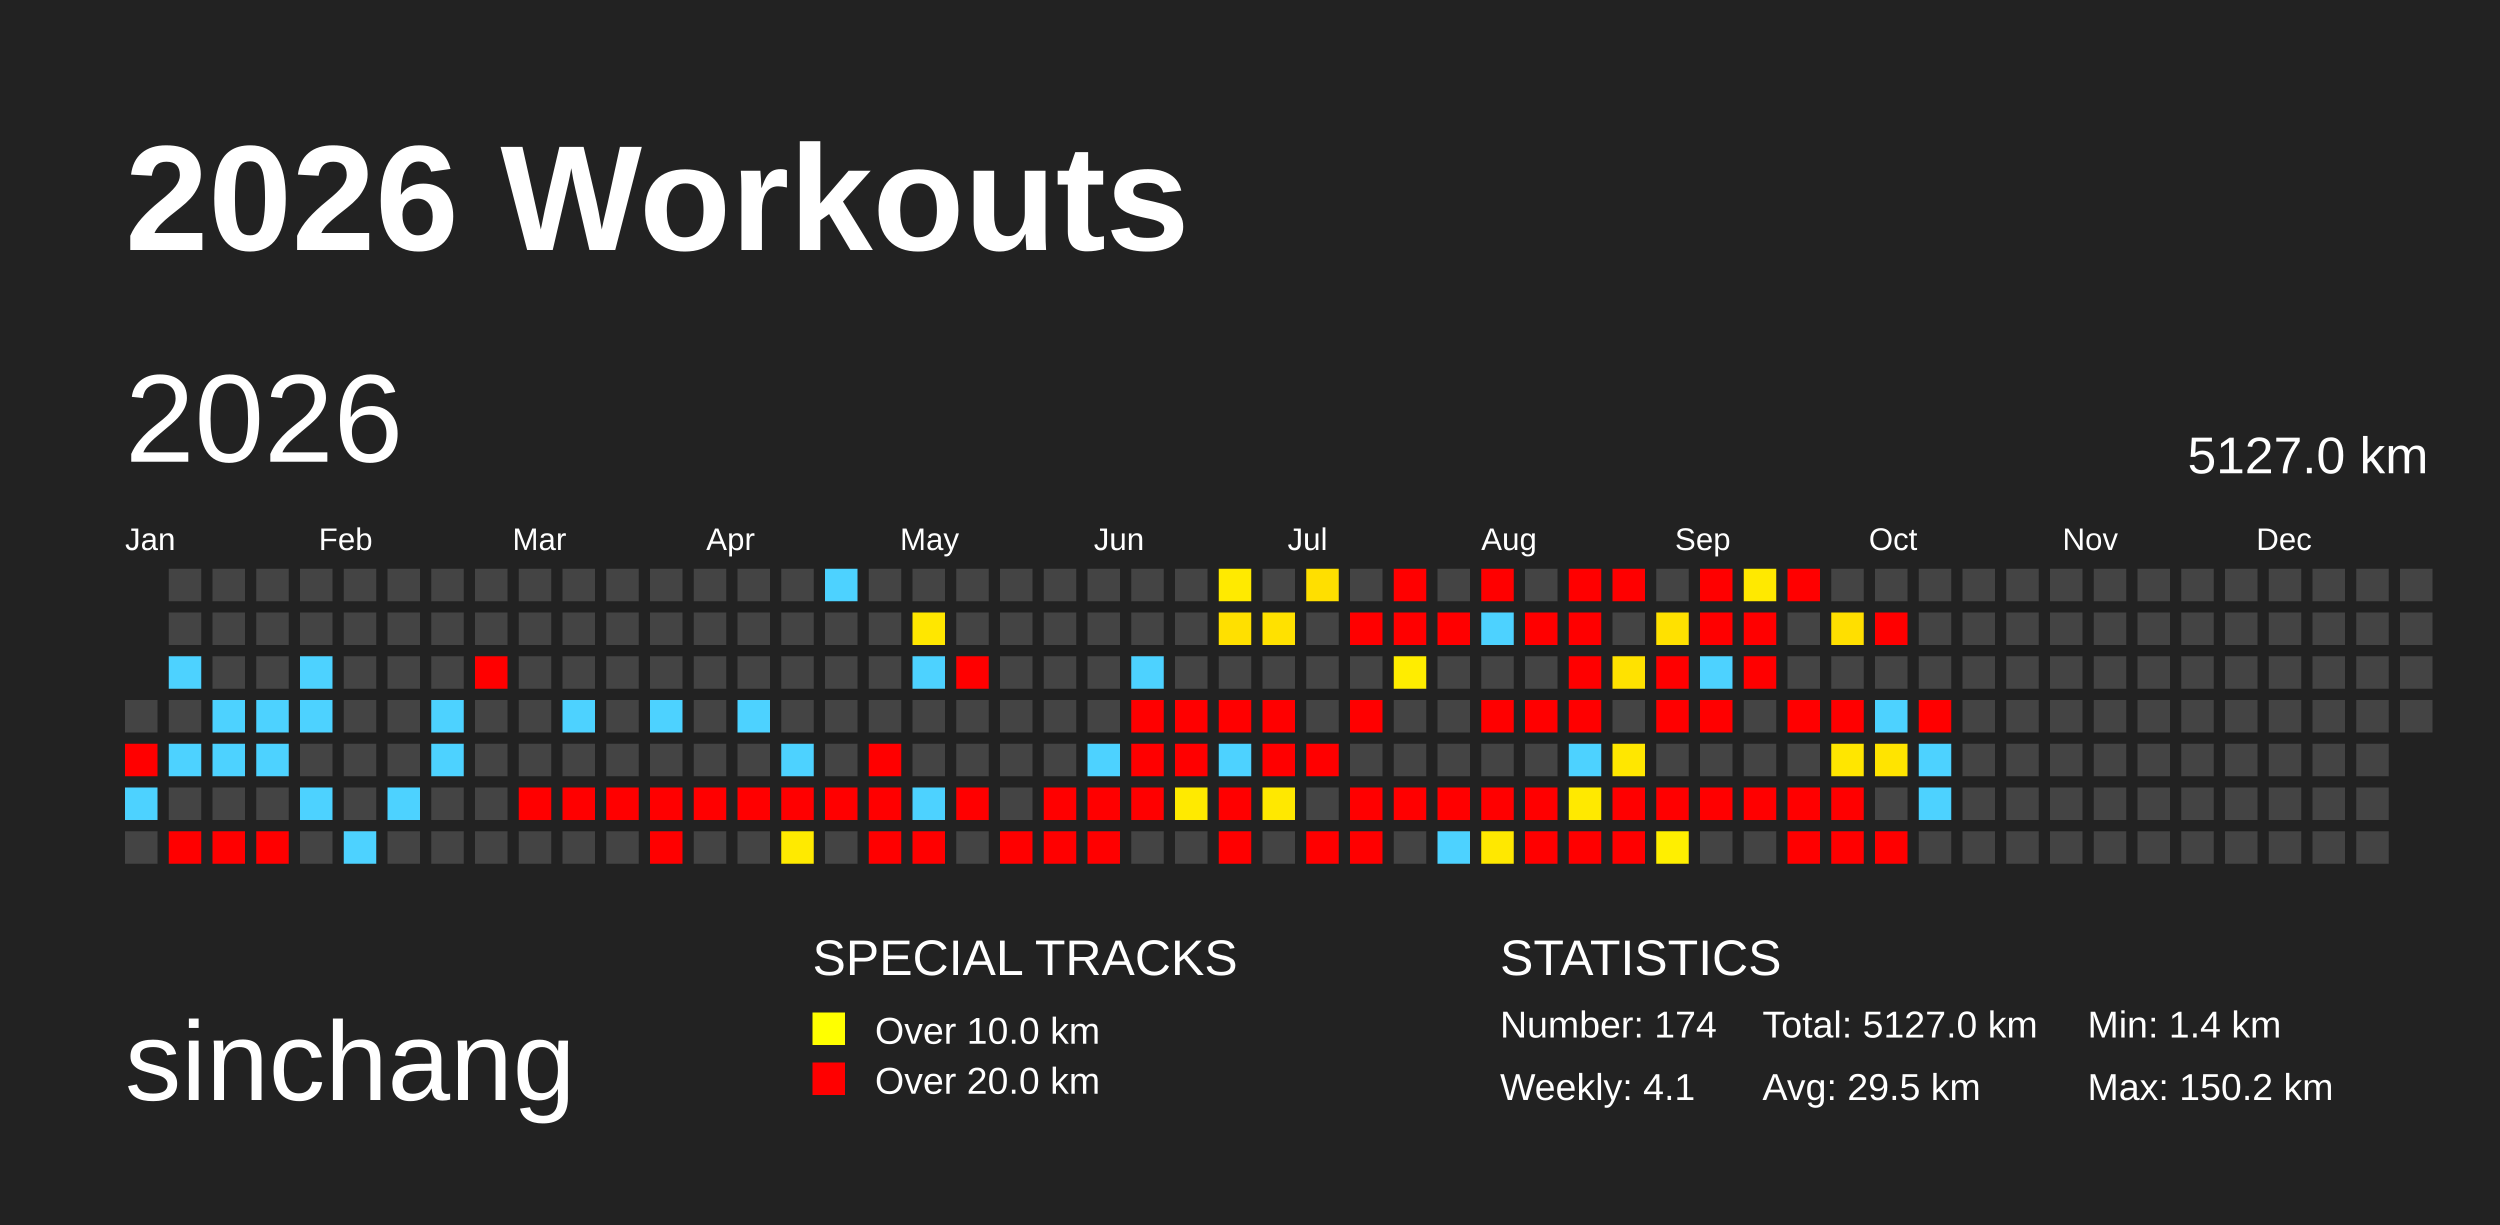
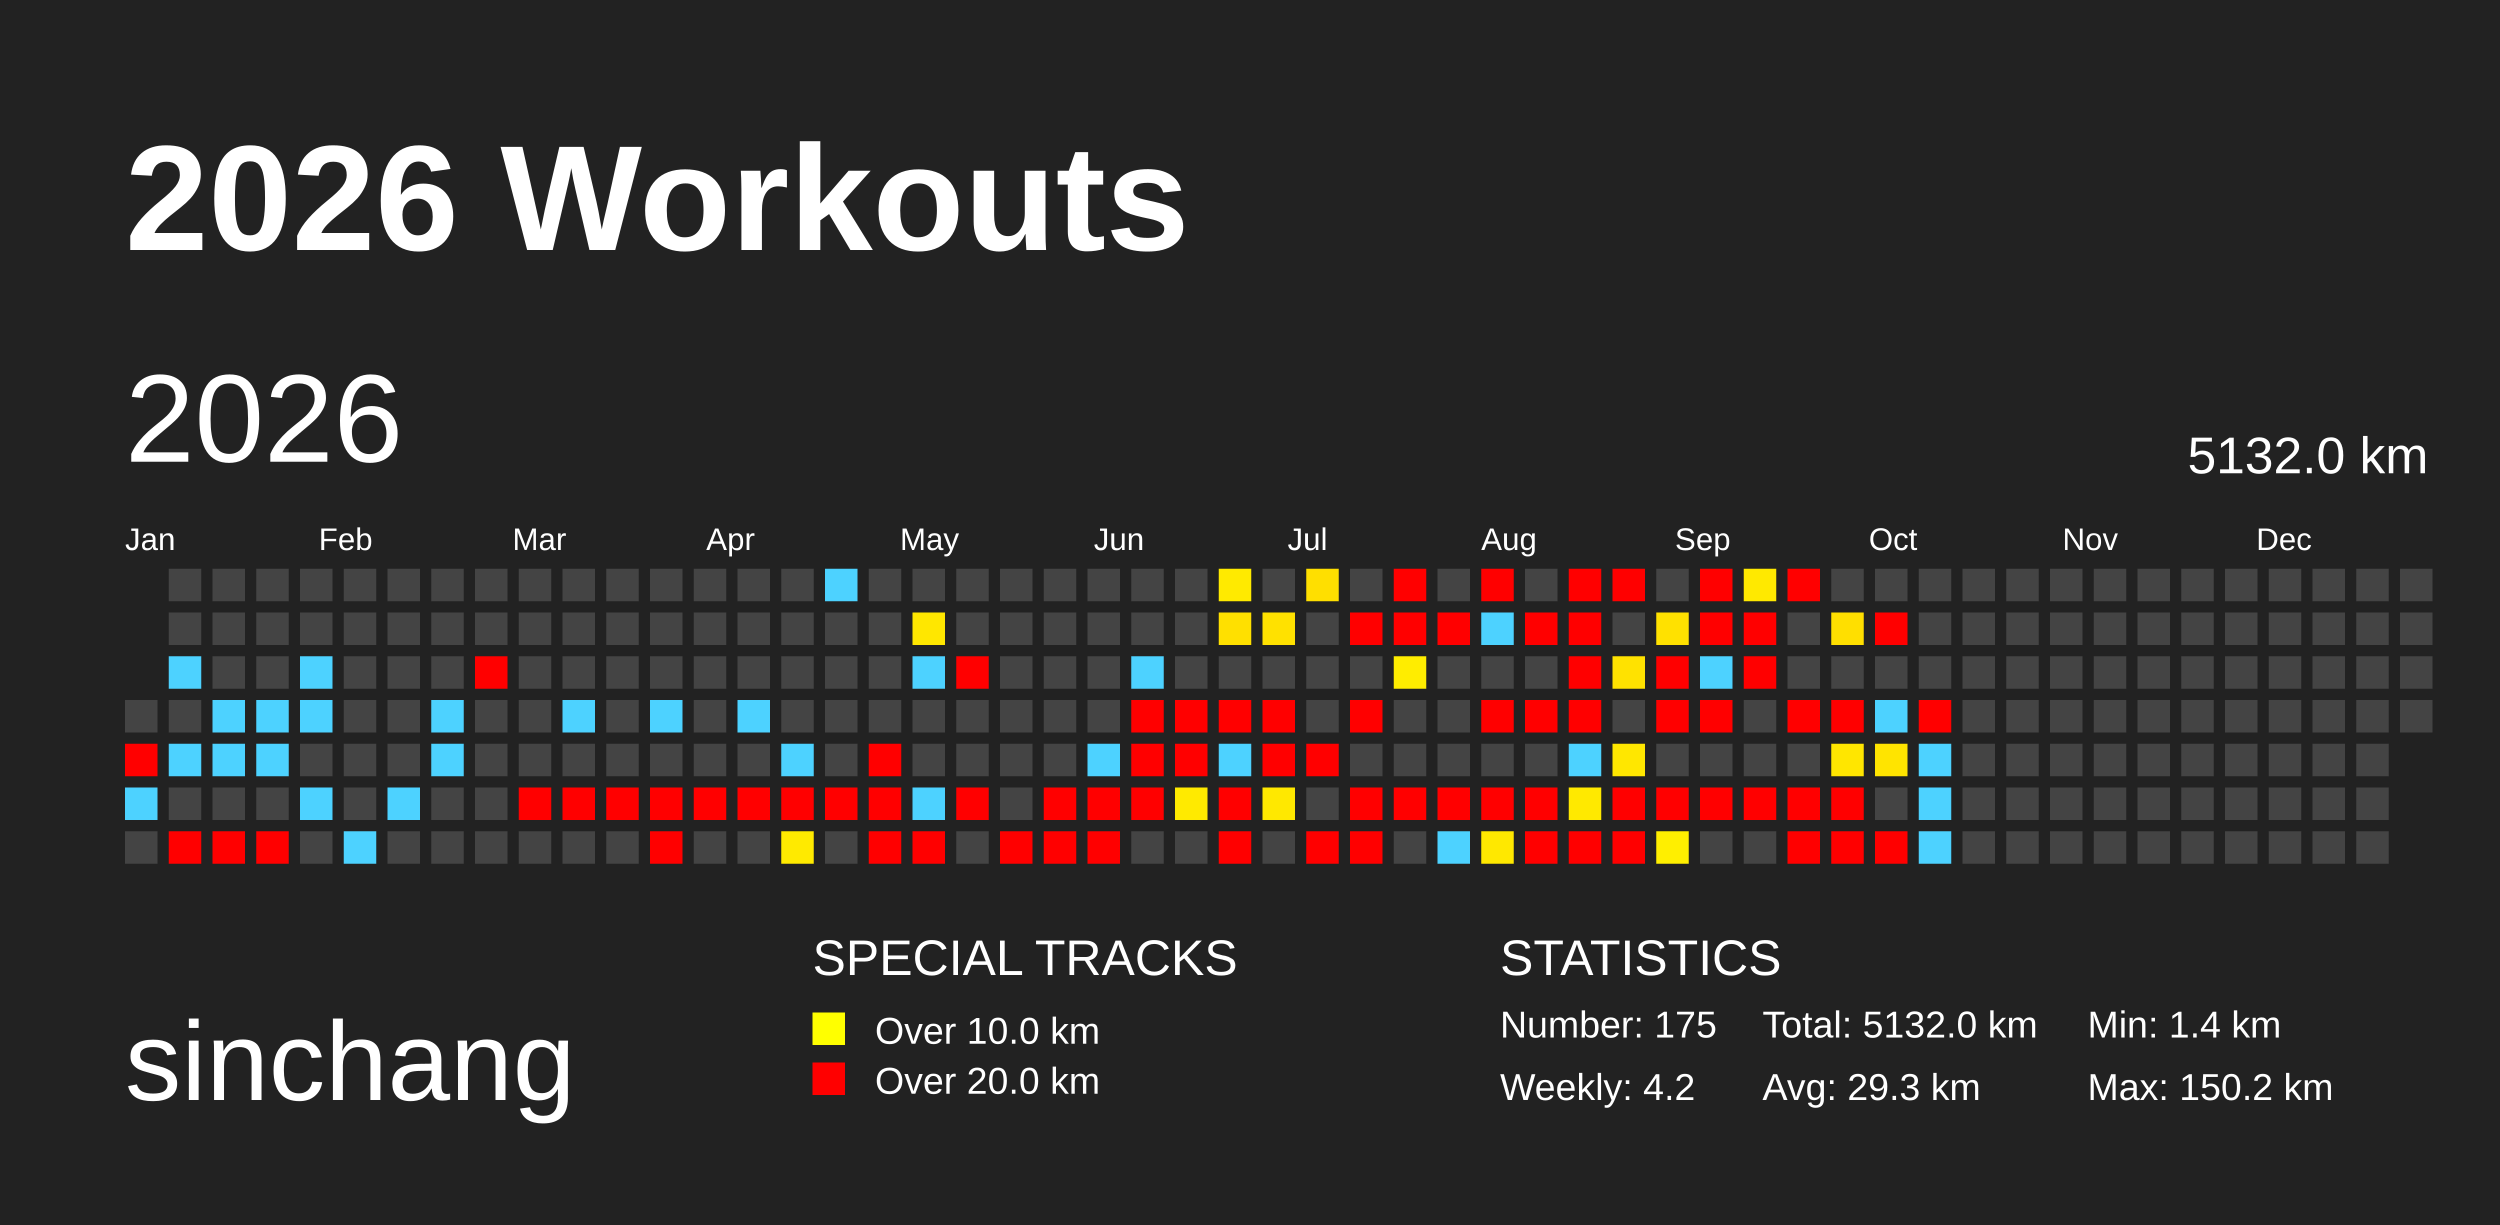
<svg xmlns="http://www.w3.org/2000/svg" baseProfile="full" height="98mm" version="1.1" viewBox="0,0,200,98" width="200mm">
  <defs>
    <pattern height="2" id="indoor-stripe" patternUnits="userSpaceOnUse" width="2">
      <line stroke="white" stroke-opacity="0.45" stroke-width="0.5" x1="0" x2="2" y1="2" y2="0" />
    </pattern>
  </defs>
  <rect fill="#222222" height="98" width="200" x="0" y="0" />
  <text fill="#FFFFFF" style="font-size:12px; font-family:Arial; font-weight:bold;" x="10" y="20">2026 Workouts</text>
  <text fill="#FFFFFF" style="font-size:9px; font-family:Arial" x="10" y="88">sinchang</text>
  <text fill="#FFFFFF" style="font-size:4px; font-family:Arial" x="65" y="78">SPECIAL TRACKS</text>
  <rect fill="yellow" height="2.6" width="2.6" x="65" y="81" />
  <text fill="#FFFFFF" style="font-size:3px; font-family:Arial" x="70" y="83.5">Over 10.0 km</text>
  <rect fill="red" height="2.6" width="2.6" x="65" y="85" />
  <text fill="#FFFFFF" style="font-size:3px; font-family:Arial" x="70" y="87.5">Over 20.0 km</text>
  <text fill="#FFFFFF" style="font-size:4px; font-family:Arial" x="120" y="78">STATISTICS</text>
-   <text fill="#FFFFFF" style="font-size:3px; font-family:Arial" x="120" y="83">Number: 174</text>
-   <text fill="#FFFFFF" style="font-size:3px; font-family:Arial" x="120" y="88">Weekly: 4.1</text>
-   <text fill="#FFFFFF" style="font-size:3px; font-family:Arial" x="141" y="83">Total: 5127.0 km</text>
-   <text fill="#FFFFFF" style="font-size:3px; font-family:Arial" x="141" y="88">Avg: 29.5 km</text>
+   <text fill="#FFFFFF" style="font-size:3px; font-family:Arial" x="120" y="83">Number: 175</text>
+   <text fill="#FFFFFF" style="font-size:3px; font-family:Arial" x="120" y="88">Weekly: 4.2</text>
+   <text fill="#FFFFFF" style="font-size:3px; font-family:Arial" x="141" y="83">Total: 5132.0 km</text>
+   <text fill="#FFFFFF" style="font-size:3px; font-family:Arial" x="141" y="88">Avg: 29.3 km</text>
  <text fill="#FFFFFF" style="font-size:3px; font-family:Arial" x="167" y="83">Min: 1.4 km</text>
  <text fill="#FFFFFF" style="font-size:3px; font-family:Arial" x="167" y="88">Max: 150.2 km</text>
  <text dominant-baseline="hanging" fill="#FFFFFF" style="font-size:10.0px; font-family:Arial;" x="10" y="30">2026</text>
-   <text dominant-baseline="hanging" fill="#FFFFFF" style="font-size:4.125px; font-family:Arial;" x="175" y="35">5127.0 km</text>
+   <text dominant-baseline="hanging" fill="#FFFFFF" style="font-size:4.125px; font-family:Arial;" x="175" y="35">5132.0 km</text>
  <text fill="#FFFFFF" style="font-size:2.5px; font-family:Arial" x="10.0" y="44">Jan</text>
  <text fill="#FFFFFF" style="font-size:2.5px; font-family:Arial" x="25.5" y="44">Feb</text>
  <text fill="#FFFFFF" style="font-size:2.5px; font-family:Arial" x="41.0" y="44">Mar</text>
  <text fill="#FFFFFF" style="font-size:2.5px; font-family:Arial" x="56.5" y="44">Apr</text>
  <text fill="#FFFFFF" style="font-size:2.5px; font-family:Arial" x="72.0" y="44">May</text>
  <text fill="#FFFFFF" style="font-size:2.5px; font-family:Arial" x="87.5" y="44">Jun</text>
  <text fill="#FFFFFF" style="font-size:2.5px; font-family:Arial" x="103.0" y="44">Jul</text>
  <text fill="#FFFFFF" style="font-size:2.5px; font-family:Arial" x="118.5" y="44">Aug</text>
  <text fill="#FFFFFF" style="font-size:2.5px; font-family:Arial" x="134.0" y="44">Sep</text>
  <text fill="#FFFFFF" style="font-size:2.5px; font-family:Arial" x="149.5" y="44">Oct</text>
  <text fill="#FFFFFF" style="font-size:2.5px; font-family:Arial" x="165.0" y="44">Nov</text>
  <text fill="#FFFFFF" style="font-size:2.5px; font-family:Arial" x="180.5" y="44">Dec</text>
  <rect fill="#444444" height="2.6" width="2.6" x="10.0" y="56.0" />
  <rect fill="red" height="2.6" width="2.6" x="10.0" y="59.5" />
  <rect fill="#4dd2ff" height="2.6" width="2.6" x="10.0" y="63.0" />
  <rect fill="#444444" height="2.6" width="2.6" x="10.0" y="66.5" />
  <rect fill="#444444" height="2.6" width="2.6" x="13.5" y="45.5" />
  <rect fill="#444444" height="2.6" width="2.6" x="13.5" y="49.0" />
  <rect fill="#4dd2ff" height="2.6" width="2.6" x="13.5" y="52.5" />
  <rect fill="#444444" height="2.6" width="2.6" x="13.5" y="56.0" />
  <rect fill="#4dd2ff" height="2.6" width="2.6" x="13.5" y="59.5" />
  <rect fill="#444444" height="2.6" width="2.6" x="13.5" y="63.0" />
  <rect fill="red" height="2.6" width="2.6" x="13.5" y="66.5" />
  <rect fill="#444444" height="2.6" width="2.6" x="17.0" y="45.5" />
  <rect fill="#444444" height="2.6" width="2.6" x="17.0" y="49.0" />
  <rect fill="#444444" height="2.6" width="2.6" x="17.0" y="52.5" />
  <rect fill="#4dd2ff" height="2.6" width="2.6" x="17.0" y="56.0" />
  <rect fill="#4dd2ff" height="2.6" width="2.6" x="17.0" y="59.5" />
  <rect fill="#444444" height="2.6" width="2.6" x="17.0" y="63.0" />
  <rect fill="red" height="2.6" width="2.6" x="17.0" y="66.5" />
  <rect fill="#444444" height="2.6" width="2.6" x="20.5" y="45.5" />
  <rect fill="#444444" height="2.6" width="2.6" x="20.5" y="49.0" />
  <rect fill="#444444" height="2.6" width="2.6" x="20.5" y="52.5" />
  <rect fill="#4dd2ff" height="2.6" width="2.6" x="20.5" y="56.0" />
  <rect fill="#4dd2ff" height="2.6" width="2.6" x="20.5" y="59.5" />
  <rect fill="#444444" height="2.6" width="2.6" x="20.5" y="63.0" />
  <rect fill="red" height="2.6" width="2.6" x="20.5" y="66.5" />
  <rect fill="#444444" height="2.6" width="2.6" x="24.0" y="45.5" />
  <rect fill="#444444" height="2.6" width="2.6" x="24.0" y="49.0" />
  <rect fill="#4dd2ff" height="2.6" width="2.6" x="24.0" y="52.5" />
  <rect fill="#4dd2ff" height="2.6" width="2.6" x="24.0" y="56.0" />
  <rect fill="#444444" height="2.6" width="2.6" x="24.0" y="59.5" />
  <rect fill="#4dd2ff" height="2.6" width="2.6" x="24.0" y="63.0" />
  <rect fill="#444444" height="2.6" width="2.6" x="24.0" y="66.5" />
  <rect fill="#444444" height="2.6" width="2.6" x="27.5" y="45.5" />
  <rect fill="#444444" height="2.6" width="2.6" x="27.5" y="49.0" />
  <rect fill="#444444" height="2.6" width="2.6" x="27.5" y="52.5" />
  <rect fill="#444444" height="2.6" width="2.6" x="27.5" y="56.0" />
  <rect fill="#444444" height="2.6" width="2.6" x="27.5" y="59.5" />
  <rect fill="#444444" height="2.6" width="2.6" x="27.5" y="63.0" />
  <rect fill="#4dd2ff" height="2.6" width="2.6" x="27.5" y="66.5" />
  <rect fill="#444444" height="2.6" width="2.6" x="31.0" y="45.5" />
  <rect fill="#444444" height="2.6" width="2.6" x="31.0" y="49.0" />
  <rect fill="#444444" height="2.6" width="2.6" x="31.0" y="52.5" />
  <rect fill="#444444" height="2.6" width="2.6" x="31.0" y="56.0" />
  <rect fill="#444444" height="2.6" width="2.6" x="31.0" y="59.5" />
  <rect fill="#4dd2ff" height="2.6" width="2.6" x="31.0" y="63.0" />
  <rect fill="#444444" height="2.6" width="2.6" x="31.0" y="66.5" />
  <rect fill="#444444" height="2.6" width="2.6" x="34.5" y="45.5" />
  <rect fill="#444444" height="2.6" width="2.6" x="34.5" y="49.0" />
  <rect fill="#444444" height="2.6" width="2.6" x="34.5" y="52.5" />
  <rect fill="#4dd2ff" height="2.6" width="2.6" x="34.5" y="56.0" />
  <rect fill="#4dd2ff" height="2.6" width="2.6" x="34.5" y="59.5" />
  <rect fill="#444444" height="2.6" width="2.6" x="34.5" y="63.0" />
  <rect fill="#444444" height="2.6" width="2.6" x="34.5" y="66.5" />
  <rect fill="#444444" height="2.6" width="2.6" x="38.0" y="45.5" />
  <rect fill="#444444" height="2.6" width="2.6" x="38.0" y="49.0" />
  <rect fill="red" height="2.6" width="2.6" x="38.0" y="52.5" />
  <rect fill="#444444" height="2.6" width="2.6" x="38.0" y="56.0" />
  <rect fill="#444444" height="2.6" width="2.6" x="38.0" y="59.5" />
  <rect fill="#444444" height="2.6" width="2.6" x="38.0" y="63.0" />
  <rect fill="#444444" height="2.6" width="2.6" x="38.0" y="66.5" />
  <rect fill="#444444" height="2.6" width="2.6" x="41.5" y="45.5" />
  <rect fill="#444444" height="2.6" width="2.6" x="41.5" y="49.0" />
  <rect fill="#444444" height="2.6" width="2.6" x="41.5" y="52.5" />
  <rect fill="#444444" height="2.6" width="2.6" x="41.5" y="56.0" />
  <rect fill="#444444" height="2.6" width="2.6" x="41.5" y="59.5" />
  <rect fill="red" height="2.6" width="2.6" x="41.5" y="63.0" />
  <rect fill="#444444" height="2.6" width="2.6" x="41.5" y="66.5" />
  <rect fill="#444444" height="2.6" width="2.6" x="45.0" y="45.5" />
  <rect fill="#444444" height="2.6" width="2.6" x="45.0" y="49.0" />
  <rect fill="#444444" height="2.6" width="2.6" x="45.0" y="52.5" />
  <rect fill="#4dd2ff" height="2.6" width="2.6" x="45.0" y="56.0" />
  <rect fill="#444444" height="2.6" width="2.6" x="45.0" y="59.5" />
  <rect fill="red" height="2.6" width="2.6" x="45.0" y="63.0" />
  <rect fill="#444444" height="2.6" width="2.6" x="45.0" y="66.5" />
  <rect fill="#444444" height="2.6" width="2.6" x="48.5" y="45.5" />
  <rect fill="#444444" height="2.6" width="2.6" x="48.5" y="49.0" />
  <rect fill="#444444" height="2.6" width="2.6" x="48.5" y="52.5" />
  <rect fill="#444444" height="2.6" width="2.6" x="48.5" y="56.0" />
  <rect fill="#444444" height="2.6" width="2.6" x="48.5" y="59.5" />
  <rect fill="red" height="2.6" width="2.6" x="48.5" y="63.0" />
  <rect fill="#444444" height="2.6" width="2.6" x="48.5" y="66.5" />
  <rect fill="#444444" height="2.6" width="2.6" x="52.0" y="45.5" />
  <rect fill="#444444" height="2.6" width="2.6" x="52.0" y="49.0" />
  <rect fill="#444444" height="2.6" width="2.6" x="52.0" y="52.5" />
  <rect fill="#4dd2ff" height="2.6" width="2.6" x="52.0" y="56.0" />
  <rect fill="#444444" height="2.6" width="2.6" x="52.0" y="59.5" />
  <rect fill="red" height="2.6" width="2.6" x="52.0" y="63.0" />
  <rect fill="red" height="2.6" width="2.6" x="52.0" y="66.5" />
  <rect fill="#444444" height="2.6" width="2.6" x="55.5" y="45.5" />
  <rect fill="#444444" height="2.6" width="2.6" x="55.5" y="49.0" />
  <rect fill="#444444" height="2.6" width="2.6" x="55.5" y="52.5" />
  <rect fill="#444444" height="2.6" width="2.6" x="55.5" y="56.0" />
  <rect fill="#444444" height="2.6" width="2.6" x="55.5" y="59.5" />
  <rect fill="red" height="2.6" width="2.6" x="55.5" y="63.0" />
  <rect fill="#444444" height="2.6" width="2.6" x="55.5" y="66.5" />
  <rect fill="#444444" height="2.6" width="2.6" x="59.0" y="45.5" />
  <rect fill="#444444" height="2.6" width="2.6" x="59.0" y="49.0" />
  <rect fill="#444444" height="2.6" width="2.6" x="59.0" y="52.5" />
  <rect fill="#4dd2ff" height="2.6" width="2.6" x="59.0" y="56.0" />
  <rect fill="#444444" height="2.6" width="2.6" x="59.0" y="59.5" />
  <rect fill="red" height="2.6" width="2.6" x="59.0" y="63.0" />
  <rect fill="#444444" height="2.6" width="2.6" x="59.0" y="66.5" />
  <rect fill="#444444" height="2.6" width="2.6" x="62.5" y="45.5" />
  <rect fill="#444444" height="2.6" width="2.6" x="62.5" y="49.0" />
  <rect fill="#444444" height="2.6" width="2.6" x="62.5" y="52.5" />
  <rect fill="#444444" height="2.6" width="2.6" x="62.5" y="56.0" />
  <rect fill="#4dd2ff" height="2.6" width="2.6" x="62.5" y="59.5" />
  <rect fill="red" height="2.6" width="2.6" x="62.5" y="63.0" />
  <rect fill="#ffea00" height="2.6" width="2.6" x="62.5" y="66.5" />
  <rect fill="#4dd2ff" height="2.6" width="2.6" x="66.0" y="45.5" />
  <rect fill="#444444" height="2.6" width="2.6" x="66.0" y="49.0" />
  <rect fill="#444444" height="2.6" width="2.6" x="66.0" y="52.5" />
  <rect fill="#444444" height="2.6" width="2.6" x="66.0" y="56.0" />
  <rect fill="#444444" height="2.6" width="2.6" x="66.0" y="59.5" />
  <rect fill="red" height="2.6" width="2.6" x="66.0" y="63.0" />
  <rect fill="#444444" height="2.6" width="2.6" x="66.0" y="66.5" />
  <rect fill="#444444" height="2.6" width="2.6" x="69.5" y="45.5" />
  <rect fill="#444444" height="2.6" width="2.6" x="69.5" y="49.0" />
  <rect fill="#444444" height="2.6" width="2.6" x="69.5" y="52.5" />
  <rect fill="#444444" height="2.6" width="2.6" x="69.5" y="56.0" />
  <rect fill="red" height="2.6" width="2.6" x="69.5" y="59.5" />
  <rect fill="red" height="2.6" width="2.6" x="69.5" y="63.0" />
  <rect fill="red" height="2.6" width="2.6" x="69.5" y="66.5" />
  <rect fill="#444444" height="2.6" width="2.6" x="73.0" y="45.5" />
  <rect fill="#ffe700" height="2.6" width="2.6" x="73.0" y="49.0" />
  <rect fill="#4dd2ff" height="2.6" width="2.6" x="73.0" y="52.5" />
  <rect fill="#444444" height="2.6" width="2.6" x="73.0" y="56.0" />
  <rect fill="#444444" height="2.6" width="2.6" x="73.0" y="59.5" />
  <rect fill="#4dd2ff" height="2.6" width="2.6" x="73.0" y="63.0" />
  <rect fill="red" height="2.6" width="2.6" x="73.0" y="66.5" />
  <rect fill="#444444" height="2.6" width="2.6" x="76.5" y="45.5" />
  <rect fill="#444444" height="2.6" width="2.6" x="76.5" y="49.0" />
  <rect fill="red" height="2.6" width="2.6" x="76.5" y="52.5" />
  <rect fill="#444444" height="2.6" width="2.6" x="76.5" y="56.0" />
  <rect fill="#444444" height="2.6" width="2.6" x="76.5" y="59.5" />
  <rect fill="red" height="2.6" width="2.6" x="76.5" y="63.0" />
  <rect fill="#444444" height="2.6" width="2.6" x="76.5" y="66.5" />
  <rect fill="#444444" height="2.6" width="2.6" x="80.0" y="45.5" />
  <rect fill="#444444" height="2.6" width="2.6" x="80.0" y="49.0" />
  <rect fill="#444444" height="2.6" width="2.6" x="80.0" y="52.5" />
  <rect fill="#444444" height="2.6" width="2.6" x="80.0" y="56.0" />
  <rect fill="#444444" height="2.6" width="2.6" x="80.0" y="59.5" />
  <rect fill="#444444" height="2.6" width="2.6" x="80.0" y="63.0" />
  <rect fill="red" height="2.6" width="2.6" x="80.0" y="66.5" />
  <rect fill="#444444" height="2.6" width="2.6" x="83.5" y="45.5" />
  <rect fill="#444444" height="2.6" width="2.6" x="83.5" y="49.0" />
  <rect fill="#444444" height="2.6" width="2.6" x="83.5" y="52.5" />
  <rect fill="#444444" height="2.6" width="2.6" x="83.5" y="56.0" />
  <rect fill="#444444" height="2.6" width="2.6" x="83.5" y="59.5" />
  <rect fill="red" height="2.6" width="2.6" x="83.5" y="63.0" />
  <rect fill="red" height="2.6" width="2.6" x="83.5" y="66.5" />
  <rect fill="#444444" height="2.6" width="2.6" x="87.0" y="45.5" />
  <rect fill="#444444" height="2.6" width="2.6" x="87.0" y="49.0" />
  <rect fill="#444444" height="2.6" width="2.6" x="87.0" y="52.5" />
  <rect fill="#444444" height="2.6" width="2.6" x="87.0" y="56.0" />
  <rect fill="#4dd2ff" height="2.6" width="2.6" x="87.0" y="59.5" />
  <rect fill="red" height="2.6" width="2.6" x="87.0" y="63.0" />
  <rect fill="red" height="2.6" width="2.6" x="87.0" y="66.5" />
  <rect fill="#444444" height="2.6" width="2.6" x="90.5" y="45.5" />
  <rect fill="#444444" height="2.6" width="2.6" x="90.5" y="49.0" />
  <rect fill="#4dd2ff" height="2.6" width="2.6" x="90.5" y="52.5" />
  <rect fill="red" height="2.6" width="2.6" x="90.5" y="56.0" />
  <rect fill="red" height="2.6" width="2.6" x="90.5" y="59.5" />
  <rect fill="red" height="2.6" width="2.6" x="90.5" y="63.0" />
  <rect fill="#444444" height="2.6" width="2.6" x="90.5" y="66.5" />
  <rect fill="#444444" height="2.6" width="2.6" x="94.0" y="45.5" />
  <rect fill="#444444" height="2.6" width="2.6" x="94.0" y="49.0" />
  <rect fill="#444444" height="2.6" width="2.6" x="94.0" y="52.5" />
  <rect fill="red" height="2.6" width="2.6" x="94.0" y="56.0" />
  <rect fill="red" height="2.6" width="2.6" x="94.0" y="59.5" />
  <rect fill="#ffea00" height="2.6" width="2.6" x="94.0" y="63.0" />
  <rect fill="#444444" height="2.6" width="2.6" x="94.0" y="66.5" />
  <rect fill="#ffea00" height="2.6" width="2.6" x="97.5" y="45.5" />
  <rect fill="#ffe000" height="2.6" width="2.6" x="97.5" y="49.0" />
  <rect fill="#444444" height="2.6" width="2.6" x="97.5" y="52.5" />
  <rect fill="red" height="2.6" width="2.6" x="97.5" y="56.0" />
  <rect fill="#4dd2ff" height="2.6" width="2.6" x="97.5" y="59.5" />
  <rect fill="red" height="2.6" width="2.6" x="97.5" y="63.0" />
  <rect fill="red" height="2.6" width="2.6" x="97.5" y="66.5" />
  <rect fill="#444444" height="2.6" width="2.6" x="101.0" y="45.5" />
  <rect fill="#ffe100" height="2.6" width="2.6" x="101.0" y="49.0" />
  <rect fill="#444444" height="2.6" width="2.6" x="101.0" y="52.5" />
  <rect fill="red" height="2.6" width="2.6" x="101.0" y="56.0" />
  <rect fill="red" height="2.6" width="2.6" x="101.0" y="59.5" />
  <rect fill="#ffe800" height="2.6" width="2.6" x="101.0" y="63.0" />
  <rect fill="#444444" height="2.6" width="2.6" x="101.0" y="66.5" />
  <rect fill="#ffdf00" height="2.6" width="2.6" x="104.5" y="45.5" />
  <rect fill="#444444" height="2.6" width="2.6" x="104.5" y="49.0" />
  <rect fill="#444444" height="2.6" width="2.6" x="104.5" y="52.5" />
  <rect fill="#444444" height="2.6" width="2.6" x="104.5" y="56.0" />
  <rect fill="red" height="2.6" width="2.6" x="104.5" y="59.5" />
  <rect fill="#444444" height="2.6" width="2.6" x="104.5" y="63.0" />
  <rect fill="red" height="2.6" width="2.6" x="104.5" y="66.5" />
  <rect fill="#444444" height="2.6" width="2.6" x="108.0" y="45.5" />
  <rect fill="red" height="2.6" width="2.6" x="108.0" y="49.0" />
  <rect fill="#444444" height="2.6" width="2.6" x="108.0" y="52.5" />
  <rect fill="red" height="2.6" width="2.6" x="108.0" y="56.0" />
  <rect fill="#444444" height="2.6" width="2.6" x="108.0" y="59.5" />
  <rect fill="red" height="2.6" width="2.6" x="108.0" y="63.0" />
  <rect fill="red" height="2.6" width="2.6" x="108.0" y="66.5" />
  <rect fill="red" height="2.6" width="2.6" x="111.5" y="45.5" />
  <rect fill="red" height="2.6" width="2.6" x="111.5" y="49.0" />
  <rect fill="#ffed00" height="2.6" width="2.6" x="111.5" y="52.5" />
  <rect fill="#444444" height="2.6" width="2.6" x="111.5" y="56.0" />
  <rect fill="#444444" height="2.6" width="2.6" x="111.5" y="59.5" />
  <rect fill="red" height="2.6" width="2.6" x="111.5" y="63.0" />
  <rect fill="#444444" height="2.6" width="2.6" x="111.5" y="66.5" />
  <rect fill="#444444" height="2.6" width="2.6" x="115.0" y="45.5" />
  <rect fill="red" height="2.6" width="2.6" x="115.0" y="49.0" />
  <rect fill="#444444" height="2.6" width="2.6" x="115.0" y="52.5" />
  <rect fill="#444444" height="2.6" width="2.6" x="115.0" y="56.0" />
  <rect fill="#444444" height="2.6" width="2.6" x="115.0" y="59.5" />
  <rect fill="red" height="2.6" width="2.6" x="115.0" y="63.0" />
  <rect fill="#4dd2ff" height="2.6" width="2.6" x="115.0" y="66.5" />
  <rect fill="red" height="2.6" width="2.6" x="118.5" y="45.5" />
  <rect fill="#4dd2ff" height="2.6" width="2.6" x="118.5" y="49.0" />
  <rect fill="#444444" height="2.6" width="2.6" x="118.5" y="52.5" />
  <rect fill="red" height="2.6" width="2.6" x="118.5" y="56.0" />
  <rect fill="#444444" height="2.6" width="2.6" x="118.5" y="59.5" />
  <rect fill="red" height="2.6" width="2.6" x="118.5" y="63.0" />
  <rect fill="#ffe800" height="2.6" width="2.6" x="118.5" y="66.5" />
  <rect fill="#444444" height="2.6" width="2.6" x="122.0" y="45.5" />
  <rect fill="red" height="2.6" width="2.6" x="122.0" y="49.0" />
  <rect fill="#444444" height="2.6" width="2.6" x="122.0" y="52.5" />
  <rect fill="red" height="2.6" width="2.6" x="122.0" y="56.0" />
  <rect fill="#444444" height="2.6" width="2.6" x="122.0" y="59.5" />
  <rect fill="red" height="2.6" width="2.6" x="122.0" y="63.0" />
  <rect fill="red" height="2.6" width="2.6" x="122.0" y="66.5" />
  <rect fill="red" height="2.6" width="2.6" x="125.5" y="45.5" />
  <rect fill="red" height="2.6" width="2.6" x="125.5" y="49.0" />
  <rect fill="red" height="2.6" width="2.6" x="125.5" y="52.5" />
  <rect fill="red" height="2.6" width="2.6" x="125.5" y="56.0" />
  <rect fill="#4dd2ff" height="2.6" width="2.6" x="125.5" y="59.5" />
  <rect fill="#ffe900" height="2.6" width="2.6" x="125.5" y="63.0" />
  <rect fill="red" height="2.6" width="2.6" x="125.5" y="66.5" />
  <rect fill="red" height="2.6" width="2.6" x="129.0" y="45.5" />
  <rect fill="#444444" height="2.6" width="2.6" x="129.0" y="49.0" />
  <rect fill="#ffe200" height="2.6" width="2.6" x="129.0" y="52.5" />
  <rect fill="#444444" height="2.6" width="2.6" x="129.0" y="56.0" />
  <rect fill="#ffe700" height="2.6" width="2.6" x="129.0" y="59.5" />
  <rect fill="red" height="2.6" width="2.6" x="129.0" y="63.0" />
  <rect fill="red" height="2.6" width="2.6" x="129.0" y="66.5" />
  <rect fill="#444444" height="2.6" width="2.6" x="132.5" y="45.5" />
  <rect fill="#ffe100" height="2.6" width="2.6" x="132.5" y="49.0" />
  <rect fill="red" height="2.6" width="2.6" x="132.5" y="52.5" />
  <rect fill="red" height="2.6" width="2.6" x="132.5" y="56.0" />
  <rect fill="#444444" height="2.6" width="2.6" x="132.5" y="59.5" />
  <rect fill="red" height="2.6" width="2.6" x="132.5" y="63.0" />
  <rect fill="#ffef00" height="2.6" width="2.6" x="132.5" y="66.5" />
  <rect fill="red" height="2.6" width="2.6" x="136.0" y="45.5" />
  <rect fill="red" height="2.6" width="2.6" x="136.0" y="49.0" />
  <rect fill="#4dd2ff" height="2.6" width="2.6" x="136.0" y="52.5" />
  <rect fill="red" height="2.6" width="2.6" x="136.0" y="56.0" />
  <rect fill="#444444" height="2.6" width="2.6" x="136.0" y="59.5" />
  <rect fill="red" height="2.6" width="2.6" x="136.0" y="63.0" />
  <rect fill="#444444" height="2.6" width="2.6" x="136.0" y="66.5" />
  <rect fill="#ffe900" height="2.6" width="2.6" x="139.5" y="45.5" />
  <rect fill="red" height="2.6" width="2.6" x="139.5" y="49.0" />
  <rect fill="red" height="2.6" width="2.6" x="139.5" y="52.5" />
  <rect fill="#444444" height="2.6" width="2.6" x="139.5" y="56.0" />
  <rect fill="#444444" height="2.6" width="2.6" x="139.5" y="59.5" />
  <rect fill="red" height="2.6" width="2.6" x="139.5" y="63.0" />
  <rect fill="#444444" height="2.6" width="2.6" x="139.5" y="66.5" />
  <rect fill="red" height="2.6" width="2.6" x="143.0" y="45.5" />
  <rect fill="#444444" height="2.6" width="2.6" x="143.0" y="49.0" />
  <rect fill="#444444" height="2.6" width="2.6" x="143.0" y="52.5" />
  <rect fill="red" height="2.6" width="2.6" x="143.0" y="56.0" />
  <rect fill="#444444" height="2.6" width="2.6" x="143.0" y="59.5" />
  <rect fill="red" height="2.6" width="2.6" x="143.0" y="63.0" />
  <rect fill="red" height="2.6" width="2.6" x="143.0" y="66.5" />
  <rect fill="#444444" height="2.6" width="2.6" x="146.5" y="45.5" />
  <rect fill="#ffdf00" height="2.6" width="2.6" x="146.5" y="49.0" />
  <rect fill="#444444" height="2.6" width="2.6" x="146.5" y="52.5" />
  <rect fill="red" height="2.6" width="2.6" x="146.5" y="56.0" />
  <rect fill="#ffe600" height="2.6" width="2.6" x="146.5" y="59.5" />
  <rect fill="red" height="2.6" width="2.6" x="146.5" y="63.0" />
  <rect fill="red" height="2.6" width="2.6" x="146.5" y="66.5" />
  <rect fill="#444444" height="2.6" width="2.6" x="150.0" y="45.5" />
  <rect fill="red" height="2.6" width="2.6" x="150.0" y="49.0" />
  <rect fill="#444444" height="2.6" width="2.6" x="150.0" y="52.5" />
  <rect fill="#4dd2ff" height="2.6" width="2.6" x="150.0" y="56.0" />
  <rect fill="#ffe400" height="2.6" width="2.6" x="150.0" y="59.5" />
  <rect fill="#444444" height="2.6" width="2.6" x="150.0" y="63.0" />
  <rect fill="red" height="2.6" width="2.6" x="150.0" y="66.5" />
  <rect fill="#444444" height="2.6" width="2.6" x="153.5" y="45.5" />
  <rect fill="#444444" height="2.6" width="2.6" x="153.5" y="49.0" />
  <rect fill="#444444" height="2.6" width="2.6" x="153.5" y="52.5" />
  <rect fill="red" height="2.6" width="2.6" x="153.5" y="56.0" />
  <rect fill="#4dd2ff" height="2.6" width="2.6" x="153.5" y="59.5" />
  <rect fill="#4dd2ff" height="2.6" width="2.6" x="153.5" y="63.0" />
-   <rect fill="#444444" height="2.6" width="2.6" x="153.5" y="66.5" />
+   <rect fill="#4dd2ff" height="2.6" width="2.6" x="153.5" y="66.5" />
  <rect fill="#444444" height="2.6" width="2.6" x="157.0" y="45.5" />
  <rect fill="#444444" height="2.6" width="2.6" x="157.0" y="49.0" />
  <rect fill="#444444" height="2.6" width="2.6" x="157.0" y="52.5" />
  <rect fill="#444444" height="2.6" width="2.6" x="157.0" y="56.0" />
  <rect fill="#444444" height="2.6" width="2.6" x="157.0" y="59.5" />
  <rect fill="#444444" height="2.6" width="2.6" x="157.0" y="63.0" />
  <rect fill="#444444" height="2.6" width="2.6" x="157.0" y="66.5" />
  <rect fill="#444444" height="2.6" width="2.6" x="160.5" y="45.5" />
  <rect fill="#444444" height="2.6" width="2.6" x="160.5" y="49.0" />
  <rect fill="#444444" height="2.6" width="2.6" x="160.5" y="52.5" />
  <rect fill="#444444" height="2.6" width="2.6" x="160.5" y="56.0" />
  <rect fill="#444444" height="2.6" width="2.6" x="160.5" y="59.5" />
  <rect fill="#444444" height="2.6" width="2.6" x="160.5" y="63.0" />
  <rect fill="#444444" height="2.6" width="2.6" x="160.5" y="66.5" />
  <rect fill="#444444" height="2.6" width="2.6" x="164.0" y="45.5" />
  <rect fill="#444444" height="2.6" width="2.6" x="164.0" y="49.0" />
  <rect fill="#444444" height="2.6" width="2.6" x="164.0" y="52.5" />
  <rect fill="#444444" height="2.6" width="2.6" x="164.0" y="56.0" />
  <rect fill="#444444" height="2.6" width="2.6" x="164.0" y="59.5" />
  <rect fill="#444444" height="2.6" width="2.6" x="164.0" y="63.0" />
  <rect fill="#444444" height="2.6" width="2.6" x="164.0" y="66.5" />
  <rect fill="#444444" height="2.6" width="2.6" x="167.5" y="45.5" />
  <rect fill="#444444" height="2.6" width="2.6" x="167.5" y="49.0" />
  <rect fill="#444444" height="2.6" width="2.6" x="167.5" y="52.5" />
  <rect fill="#444444" height="2.6" width="2.6" x="167.5" y="56.0" />
  <rect fill="#444444" height="2.6" width="2.6" x="167.5" y="59.5" />
  <rect fill="#444444" height="2.6" width="2.6" x="167.5" y="63.0" />
  <rect fill="#444444" height="2.6" width="2.6" x="167.5" y="66.5" />
  <rect fill="#444444" height="2.6" width="2.6" x="171.0" y="45.5" />
  <rect fill="#444444" height="2.6" width="2.6" x="171.0" y="49.0" />
  <rect fill="#444444" height="2.6" width="2.6" x="171.0" y="52.5" />
  <rect fill="#444444" height="2.6" width="2.6" x="171.0" y="56.0" />
  <rect fill="#444444" height="2.6" width="2.6" x="171.0" y="59.5" />
  <rect fill="#444444" height="2.6" width="2.6" x="171.0" y="63.0" />
  <rect fill="#444444" height="2.6" width="2.6" x="171.0" y="66.5" />
  <rect fill="#444444" height="2.6" width="2.6" x="174.5" y="45.5" />
  <rect fill="#444444" height="2.6" width="2.6" x="174.5" y="49.0" />
  <rect fill="#444444" height="2.6" width="2.6" x="174.5" y="52.5" />
  <rect fill="#444444" height="2.6" width="2.6" x="174.5" y="56.0" />
  <rect fill="#444444" height="2.6" width="2.6" x="174.5" y="59.5" />
  <rect fill="#444444" height="2.6" width="2.6" x="174.5" y="63.0" />
  <rect fill="#444444" height="2.6" width="2.6" x="174.5" y="66.5" />
  <rect fill="#444444" height="2.6" width="2.6" x="178.0" y="45.5" />
  <rect fill="#444444" height="2.6" width="2.6" x="178.0" y="49.0" />
  <rect fill="#444444" height="2.6" width="2.6" x="178.0" y="52.5" />
  <rect fill="#444444" height="2.6" width="2.6" x="178.0" y="56.0" />
  <rect fill="#444444" height="2.6" width="2.6" x="178.0" y="59.5" />
  <rect fill="#444444" height="2.6" width="2.6" x="178.0" y="63.0" />
  <rect fill="#444444" height="2.6" width="2.6" x="178.0" y="66.5" />
  <rect fill="#444444" height="2.6" width="2.6" x="181.5" y="45.5" />
  <rect fill="#444444" height="2.6" width="2.6" x="181.5" y="49.0" />
  <rect fill="#444444" height="2.6" width="2.6" x="181.5" y="52.5" />
  <rect fill="#444444" height="2.6" width="2.6" x="181.5" y="56.0" />
  <rect fill="#444444" height="2.6" width="2.6" x="181.5" y="59.5" />
  <rect fill="#444444" height="2.6" width="2.6" x="181.5" y="63.0" />
  <rect fill="#444444" height="2.6" width="2.6" x="181.5" y="66.5" />
  <rect fill="#444444" height="2.6" width="2.6" x="185.0" y="45.5" />
  <rect fill="#444444" height="2.6" width="2.6" x="185.0" y="49.0" />
  <rect fill="#444444" height="2.6" width="2.6" x="185.0" y="52.5" />
  <rect fill="#444444" height="2.6" width="2.6" x="185.0" y="56.0" />
  <rect fill="#444444" height="2.6" width="2.6" x="185.0" y="59.5" />
  <rect fill="#444444" height="2.6" width="2.6" x="185.0" y="63.0" />
  <rect fill="#444444" height="2.6" width="2.6" x="185.0" y="66.5" />
  <rect fill="#444444" height="2.6" width="2.6" x="188.5" y="45.5" />
  <rect fill="#444444" height="2.6" width="2.6" x="188.5" y="49.0" />
  <rect fill="#444444" height="2.6" width="2.6" x="188.5" y="52.5" />
  <rect fill="#444444" height="2.6" width="2.6" x="188.5" y="56.0" />
  <rect fill="#444444" height="2.6" width="2.6" x="188.5" y="59.5" />
  <rect fill="#444444" height="2.6" width="2.6" x="188.5" y="63.0" />
  <rect fill="#444444" height="2.6" width="2.6" x="188.5" y="66.5" />
  <rect fill="#444444" height="2.6" width="2.6" x="192.0" y="45.5" />
  <rect fill="#444444" height="2.6" width="2.6" x="192.0" y="49.0" />
  <rect fill="#444444" height="2.6" width="2.6" x="192.0" y="52.5" />
  <rect fill="#444444" height="2.6" width="2.6" x="192.0" y="56.0" />
</svg>
